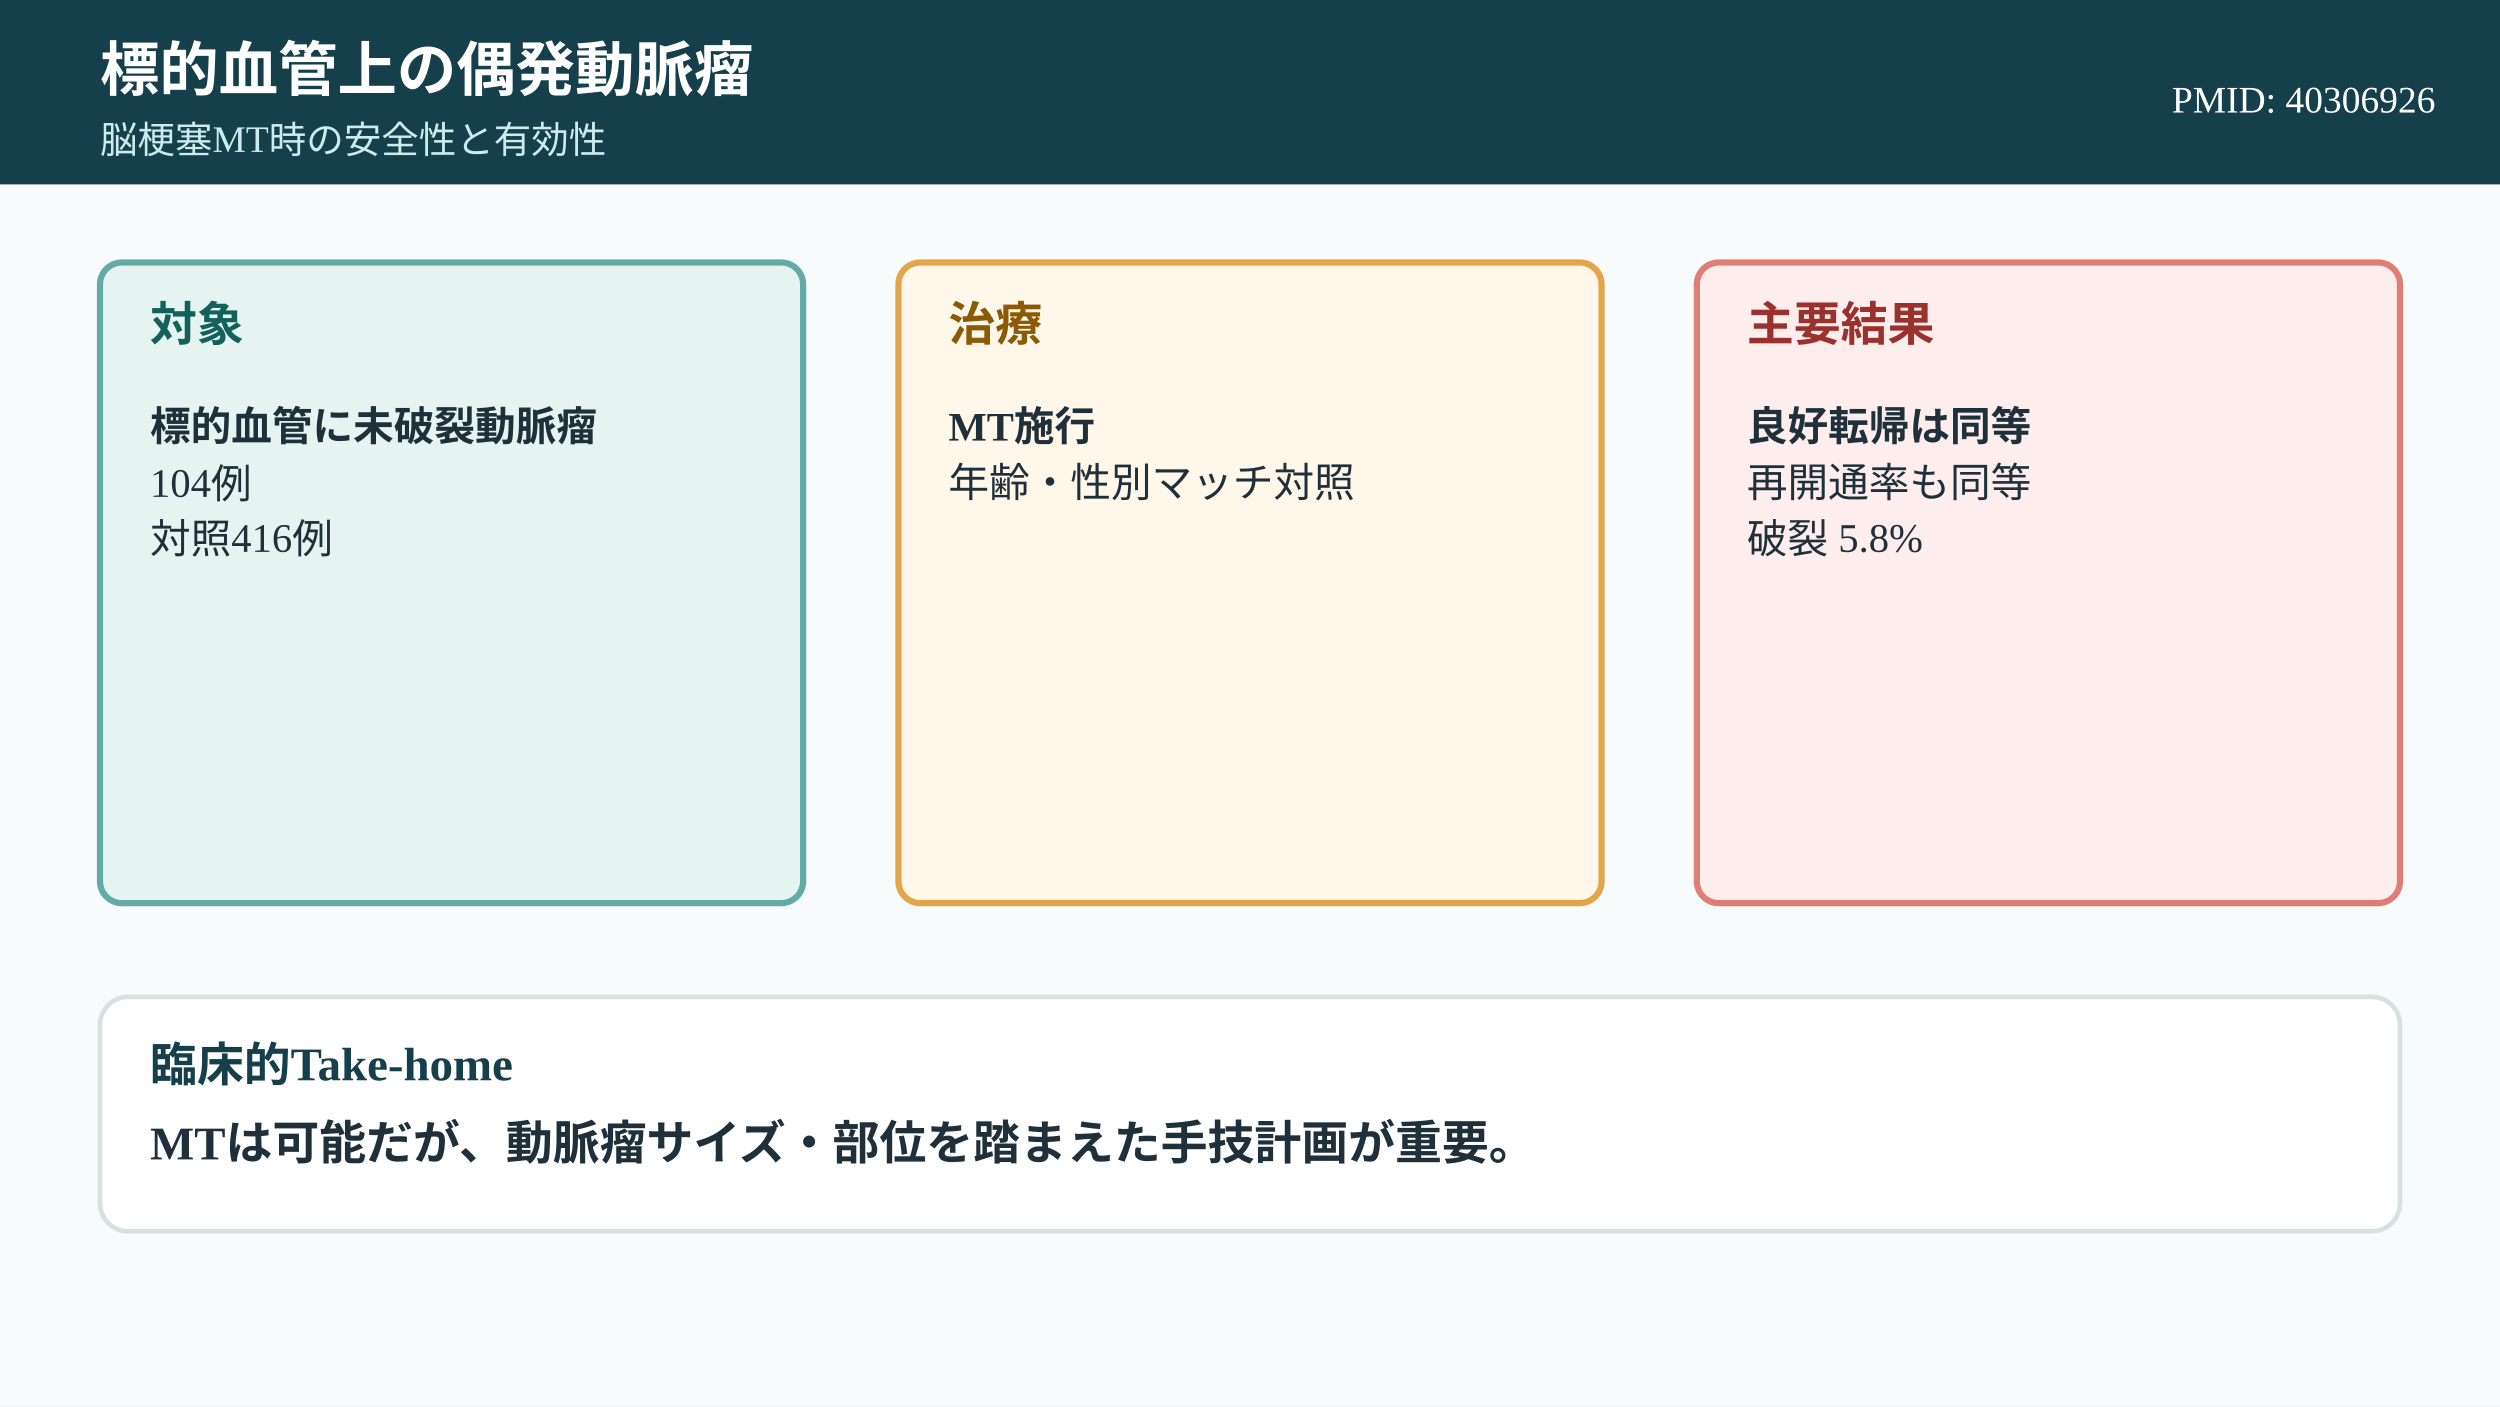
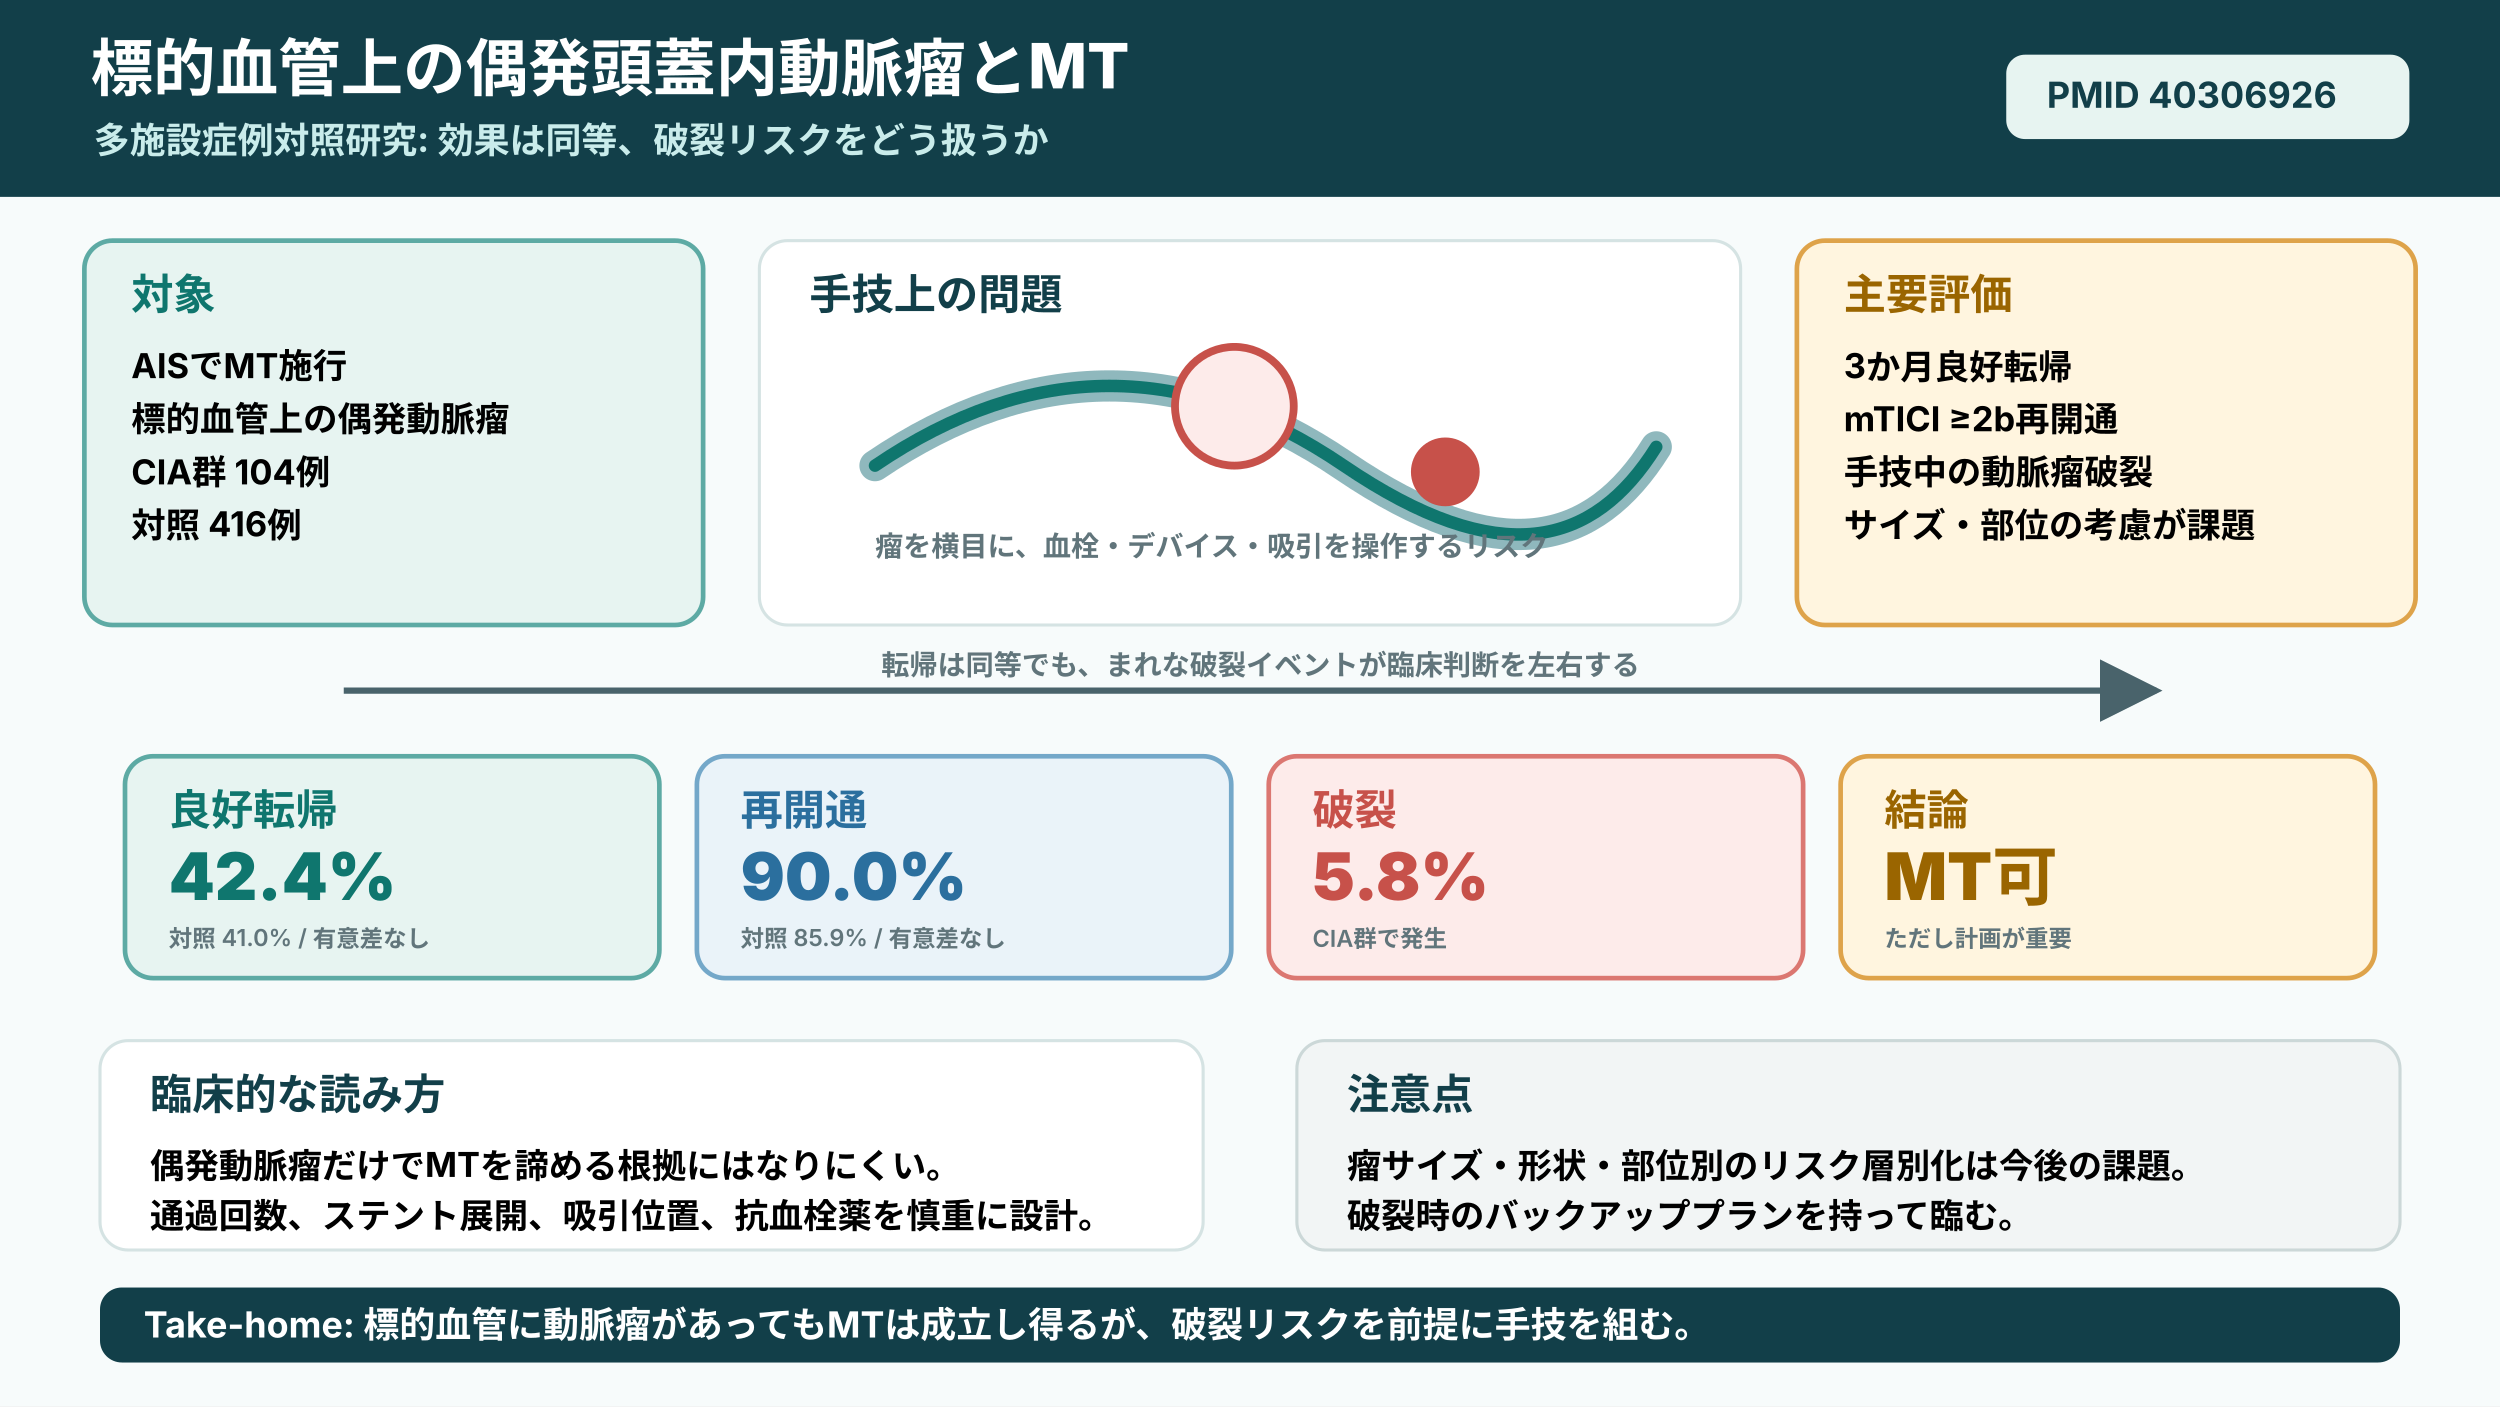
- <svg xmlns="http://www.w3.org/2000/svg" width="1600" height="900">
-   <rect width="1600" height="900" fill="#f7fbfb" />
-   <rect width="1600" height="118" fill="#153f4a" />
-   <text x="64" y="58" font-size="38" fill="#fff" font-weight="800">標的血管上の偶発動脈瘤</text>
-   <text x="64" y="98" font-size="24" fill="#ccebed">脳梗塞MT時の安全性と有効性</text>
-   <text x="1390" y="72" font-size="24" fill="#fff">PMID: 40306926</text>
-   <rect x="64" y="168" width="450" height="410" rx="14" fill="#e6f4f1" stroke="#64aaa5" stroke-width="4" />
-   <rect x="575" y="168" width="450" height="410" rx="14" fill="#fff7ea" stroke="#e3a548" stroke-width="4" />
-   <rect x="1086" y="168" width="450" height="410" rx="14" fill="#fdeeed" stroke="#df7e74" stroke-width="4" />
-   <text x="96" y="218" font-size="30" fill="#12615b" font-weight="800">対象</text>
-   <text x="96" y="282" font-size="26" fill="#20303a" font-weight="700">標的血管に未破裂動脈瘤</text>
-   <text x="96" y="318" font-size="26" fill="#20303a">104例</text>
-   <text x="96" y="354" font-size="26" fill="#20303a">対照416例</text>
-   <text x="607" y="218" font-size="30" fill="#8b5a04" font-weight="800">治療</text>
-   <text x="607" y="282" font-size="26" fill="#20303a" font-weight="700">MT施行</text>
-   <text x="607" y="318" font-size="26" fill="#20303a">年齢・性別マッチ対照</text>
-   <text x="1118" y="218" font-size="30" fill="#9a312c" font-weight="800">主要結果</text>
-   <text x="1118" y="282" font-size="26" fill="#20303a" font-weight="700">良好転帰は同等</text>
-   <text x="1118" y="318" font-size="26" fill="#20303a">再開通率も同等</text>
-   <text x="1118" y="354" font-size="26" fill="#20303a">破裂 5.8%</text>
-   <rect x="64" y="638" width="1472" height="150" rx="18" fill="#fff" stroke="#d6e2e2" stroke-width="3" />
-   <text x="96" y="692" font-size="30" fill="#153f4a" font-weight="800">臨床的Take-home</text>
-   <text x="96" y="742" font-size="30" fill="#20303a" font-weight="700">MTは可能だが、動脈瘤サイズ・部位を踏まえた手技計画が重要。</text>
+ <svg xmlns="http://www.w3.org/2000/svg" width="1600" height="900" viewBox="0 0 1600 900">
+   <defs>
+     <style>.bg{fill:#f7fbfb}.ink{fill:#17323a}.muted{fill:#61757b}.deep{fill:#123f49}.teal{fill:#0f766e}.blue{fill:#2b6f9e}.coral{fill:#c7514a}.amber{fill:#9a6500}.violet{fill:#6b5aa8}.title{font:800 40px -apple-system,BlinkMacSystemFont,"Hiragino Sans","Yu Gothic",sans-serif}.sub{font:700 23px -apple-system,BlinkMacSystemFont,"Hiragino Sans","Yu Gothic",sans-serif}.h{font:800 27px -apple-system,BlinkMacSystemFont,"Hiragino Sans","Yu Gothic",sans-serif}.t{font:650 22px -apple-system,BlinkMacSystemFont,"Hiragino Sans","Yu Gothic",sans-serif}.s{font:600 18px -apple-system,BlinkMacSystemFont,"Hiragino Sans","Yu Gothic",sans-serif}.xs{font:600 15px -apple-system,BlinkMacSystemFont,"Hiragino Sans","Yu Gothic",sans-serif}.num{font:850 42px -apple-system,BlinkMacSystemFont,"Hiragino Sans","Yu Gothic",sans-serif}.card{fill:#fff;stroke:#d5e3e3;stroke-width:2}.tealCard{fill:#e7f4f1;stroke:#5daaa4;stroke-width:3}.blueCard{fill:#eaf3f9;stroke:#74a8c9;stroke-width:3}.amberCard{fill:#fff5df;stroke:#dea34a;stroke-width:3}.coralCard{fill:#fdebea;stroke:#db7771;stroke-width:3}.violetCard{fill:#f0eef9;stroke:#9a8ec8;stroke-width:3}.grayCard{fill:#f2f5f5;stroke:#ccd8d8;stroke-width:2}</style>
+     <marker id="arrow" markerWidth="12" markerHeight="12" refX="10" refY="6" orient="auto">
+       <path d="M1,1 L11,6 L1,11 Z" fill="#49636b" />
+     </marker>
+   </defs>
+   <rect class="bg" width="1600" height="900" />
+   <rect x="0" y="0" width="1600" height="126" fill="#123f49" />
+   <text x="58" y="58" class="title" fill="#fff">標的血管上の偶発頭蓋内動脈瘤とMT</text>
+   <text x="60" y="98" class="sub" fill="#c9eceb">多施設症例対照研究: 効果は同等、破裂リスクをどう扱うか</text>
+   <rect x="1284" y="35" width="258" height="54" rx="12" fill="#e7f4f1" />
+   <text x="1310" y="69" class="sub deep">PMID 40306926</text>
+   <rect x="54" y="154" width="396" height="246" rx="18" class="tealCard" />
+   <text x="84" y="198" class="h teal">対象</text>
+   <text x="84" y="242" class="t">AISでMT施行</text>
+   <text x="84" y="276" class="t">標的血管上の偶発動脈瘤</text>
+   <text x="84" y="310" class="t">CIA群 104例</text>
+   <text x="84" y="344" class="t">対照 416例</text>
+   <rect x="486" y="154" width="628" height="246" rx="18" class="card" />
+   <text x="518" y="198" class="h deep">手技上の問題</text>
+   <path d="M560 298 C660 230,760 230,860 298 S1020 350,1060 286" fill="none" stroke="#8fb8bd" stroke-width="20" stroke-linecap="round" />
+   <path d="M560 298 C660 230,760 230,860 298 S1020 350,1060 286" fill="none" stroke="#0f766e" stroke-width="8" stroke-linecap="round" />
+   <circle cx="790" cy="260" r="38" fill="#fdebea" stroke="#c7514a" stroke-width="5" />
+   <circle cx="925" cy="302" r="22" fill="#c7514a" />
+   <text x="560" y="356" class="s muted">瘤を横目に、血栓・デバイス・吸引を操作するリスク</text>
+   <rect x="1150" y="154" width="396" height="246" rx="18" class="amberCard" />
+   <text x="1180" y="198" class="h amber">主要評価</text>
+   <text x="1180" y="242" class="t">3か月良好転帰</text>
+   <text x="1180" y="276" class="t">mTICI ≥2b再開通</text>
+   <text x="1180" y="310" class="t">手技中の動脈瘤破裂</text>
+   <text x="1180" y="344" class="t">サイズ・部位の考慮が課題</text>
+   <line x1="220" y1="442" x2="1380" y2="442" stroke="#49636b" stroke-width="4" marker-end="url(#arrow)" />
+   <text x="564" y="432" class="s muted">転帰は同等でも、まれな破裂イベントが臨床判断を左右する</text>
+   <rect x="80" y="484" width="342" height="142" rx="18" class="tealCard" />
+   <text x="108" y="528" class="h teal">良好転帰</text>
+   <text x="108" y="576" class="num teal">42.4%</text>
+   <text x="108" y="606" class="xs muted">対照 41.0% / 有意差なし</text>
+   <rect x="446" y="484" width="342" height="142" rx="18" class="blueCard" />
+   <text x="474" y="528" class="h blue">再開通</text>
+   <text x="474" y="576" class="num blue">90.0%</text>
+   <text x="474" y="606" class="xs muted">対照 85.9% / 有意差なし</text>
+   <rect x="812" y="484" width="342" height="142" rx="18" class="coralCard" />
+   <text x="840" y="528" class="h coral">破裂</text>
+   <text x="840" y="576" class="num coral">5.8%</text>
+   <text x="840" y="606" class="xs muted">CIA群で発生</text>
+   <rect x="1178" y="484" width="342" height="142" rx="18" class="amberCard" />
+   <text x="1206" y="528" class="h amber">結論</text>
+   <text x="1206" y="576" class="num amber">MT可</text>
+   <text x="1206" y="606" class="xs muted">ただし計画が重要</text>
+   <rect x="64" y="666" width="706" height="134" rx="18" class="card" />
+   <text x="96" y="710" class="h deep">臨床的な読み方</text>
+   <text x="96" y="754" class="t">偶発動脈瘤だけでMTを諦める根拠にはなりにくい。</text>
+   <text x="96" y="786" class="t">通過回数、ステント展開、吸引位置、抗血栓薬を慎重に設計。</text>
+   <rect x="830" y="666" width="706" height="134" rx="18" class="grayCard" />
+   <text x="862" y="710" class="h deep">注意点</text>
+   <text x="862" y="754" class="t">瘤サイズ・形状・部位別のリスク層別化は今後の課題。</text>
+   <text x="862" y="786" class="t">破裂時のバックアッププランを持って臨む。</text>
+   <rect x="64" y="824" width="1472" height="48" rx="14" fill="#123f49" />
+   <text x="92" y="856" class="sub" fill="#fff">Take-home: 標的血管に動脈瘤があってもMTは成立し得るが、破裂リスクを前提に手技を組む。</text>
</svg>
